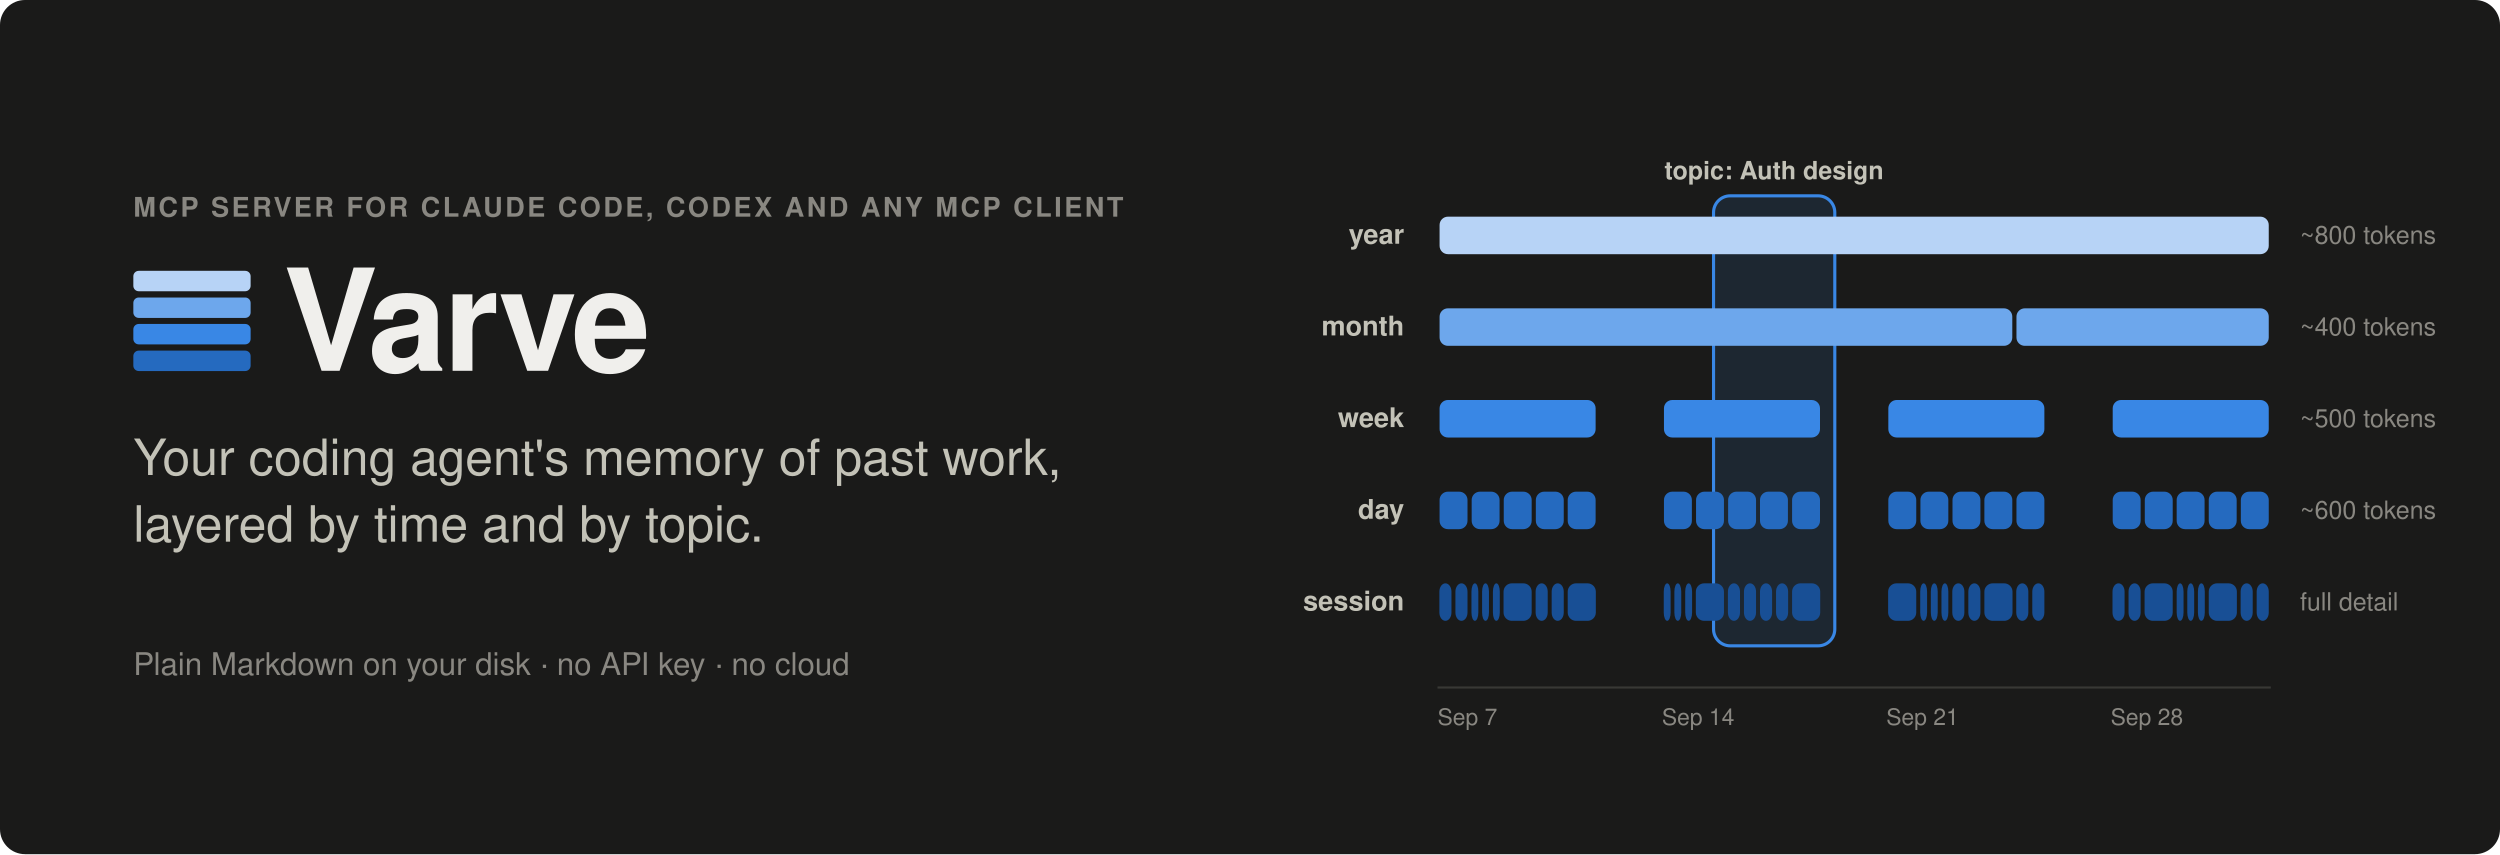
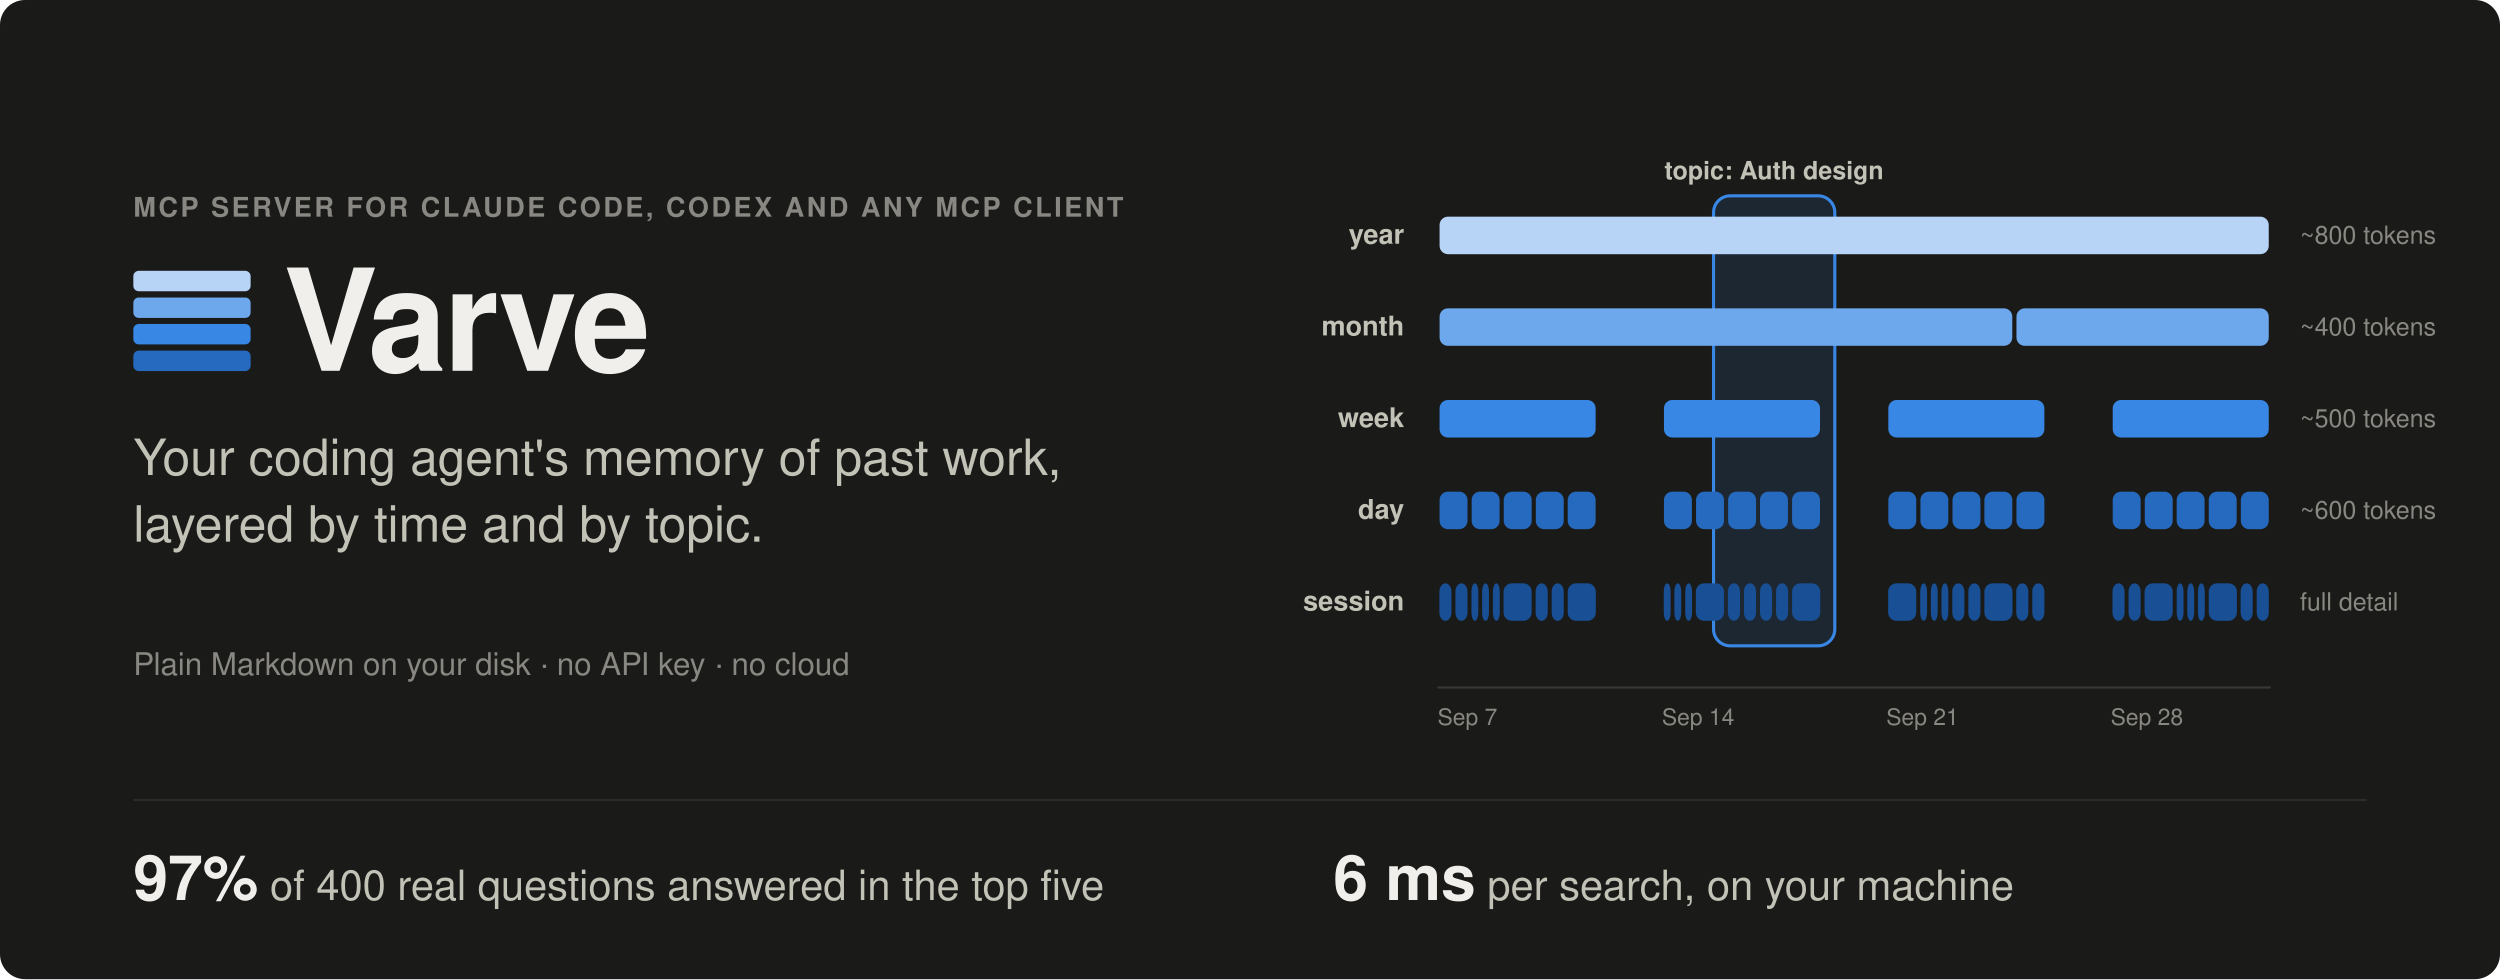
- <svg xmlns="http://www.w3.org/2000/svg" width="1200" height="410" viewBox="0 0 1200 410" role="img" aria-label="Varve: sessions roll up into day, week, month and year notes, each shorter than the one below" font-family="system-ui, -apple-system, &quot;Segoe UI&quot;, Helvetica, Arial, sans-serif">
-   <rect width="1200" height="410" rx="12" fill="#1a1a19" />
+ <svg xmlns="http://www.w3.org/2000/svg" width="1200" height="470" viewBox="0 0 1200 470" role="img" aria-label="Varve: sessions roll up into day, week, month and year notes, each shorter than the one below" font-family="system-ui, -apple-system, &quot;Segoe UI&quot;, Helvetica, Arial, sans-serif">
+   <rect width="1200" height="470" rx="12" fill="#1a1a19" />
+   <line x1="64" y1="384" x2="1136" y2="384" stroke="#2c2c2a" stroke-width="1" />
+   <text x="64" y="432" fill="#c3c2b7" font-size="20">
+     <tspan font-size="30" font-weight="700" fill="#f0efec">97%</tspan>  of 400 real questions answered in the top five</text>
+   <text x="640" y="432" fill="#c3c2b7" font-size="20">
+     <tspan font-size="30" font-weight="700" fill="#f0efec">6 ms</tspan>  per search, on your machine</text>
  <text x="64" y="104" font-size="13" font-weight="600" fill="#898781" text-anchor="start" letter-spacing="1.2">MCP SERVER FOR CLAUDE CODE, CODEX AND ANY MCP CLIENT</text>
  <rect x="64" y="130.0" width="56.3" height="9.8" rx="2.6" fill="#b7d3f6" />
  <rect x="64" y="142.8" width="56.3" height="9.8" rx="2.6" fill="#6da7ec" />
  <rect x="64" y="155.5" width="56.3" height="9.8" rx="2.6" fill="#3987e5" />
  <rect x="64" y="168.3" width="56.3" height="9.8" rx="2.6" fill="#256abf" />
  <text x="136" y="178" font-size="68" font-weight="700" fill="#f0efec" text-anchor="start" letter-spacing="-1.5">Varve</text>
  <text x="64" y="228" font-size="24" font-weight="400" fill="#c3c2b7" text-anchor="start">Your coding agent's memory of past work,</text>
  <text x="64" y="260" font-size="24" font-weight="400" fill="#c3c2b7" text-anchor="start">layered by time and by topic.</text>
  <text x="64" y="324" font-size="15" font-weight="400" fill="#898781" text-anchor="start">Plain Markdown on your disk  ·  no API key  ·  no cloud</text>
  <rect x="822.5" y="94" width="58.2" height="216" rx="8" fill="#3987e5" fill-opacity="0.12" stroke="#3987e5" stroke-width="1.5" stroke-dasharray="0" />
  <text x="851.538" y="86" font-size="12" font-weight="600" fill="#c3c2b7" text-anchor="middle">topic: Auth design</text>
  <text x="674" y="117" font-size="13" font-weight="600" fill="#c3c2b7" text-anchor="end">year</text>
  <text x="1104" y="117" font-size="12" font-weight="400" fill="#898781" text-anchor="start">~800 tokens</text>
  <rect x="691.0" y="104" width="398.0" height="18" rx="4" fill="#b7d3f6" />
  <text x="674" y="161" font-size="13" font-weight="600" fill="#c3c2b7" text-anchor="end">month</text>
  <text x="1104" y="161" font-size="12" font-weight="400" fill="#898781" text-anchor="start">~400 tokens</text>
  <rect x="691.0" y="148" width="274.9" height="18" rx="4" fill="#6da7ec" />
  <rect x="967.9" y="148" width="121.1" height="18" rx="4" fill="#6da7ec" />
  <text x="674" y="205" font-size="13" font-weight="600" fill="#c3c2b7" text-anchor="end">week</text>
  <text x="1104" y="205" font-size="12" font-weight="400" fill="#898781" text-anchor="start">~500 tokens</text>
  <rect x="691.0" y="192" width="74.9" height="18" rx="4" fill="#3987e5" />
  <rect x="798.7" y="192" width="74.9" height="18" rx="4" fill="#3987e5" />
  <rect x="906.4" y="192" width="74.9" height="18" rx="4" fill="#3987e5" />
  <rect x="1014.1" y="192" width="74.9" height="18" rx="4" fill="#3987e5" />
  <text x="674" y="249" font-size="13" font-weight="600" fill="#c3c2b7" text-anchor="end">day</text>
  <text x="1104" y="249" font-size="12" font-weight="400" fill="#898781" text-anchor="start">~600 tokens</text>
  <rect x="691.0" y="236" width="13.4" height="18" rx="4" fill="#256abf" />
  <rect x="706.4" y="236" width="13.4" height="18" rx="4" fill="#256abf" />
  <rect x="721.8" y="236" width="13.4" height="18" rx="4" fill="#256abf" />
  <rect x="737.2" y="236" width="13.4" height="18" rx="4" fill="#256abf" />
  <rect x="752.5" y="236" width="13.4" height="18" rx="4" fill="#256abf" />
  <rect x="798.7" y="236" width="13.4" height="18" rx="4" fill="#256abf" />
  <rect x="814.1" y="236" width="13.4" height="18" rx="4" fill="#256abf" />
  <rect x="829.5" y="236" width="13.4" height="18" rx="4" fill="#256abf" />
  <rect x="844.8" y="236" width="13.4" height="18" rx="4" fill="#256abf" />
  <rect x="860.2" y="236" width="13.4" height="18" rx="4" fill="#256abf" />
  <rect x="906.4" y="236" width="13.4" height="18" rx="4" fill="#256abf" />
  <rect x="921.8" y="236" width="13.4" height="18" rx="4" fill="#256abf" />
  <rect x="937.2" y="236" width="13.4" height="18" rx="4" fill="#256abf" />
  <rect x="952.5" y="236" width="13.4" height="18" rx="4" fill="#256abf" />
  <rect x="967.9" y="236" width="13.4" height="18" rx="4" fill="#256abf" />
  <rect x="1014.1" y="236" width="13.4" height="18" rx="4" fill="#256abf" />
  <rect x="1029.5" y="236" width="13.4" height="18" rx="4" fill="#256abf" />
  <rect x="1044.8" y="236" width="13.4" height="18" rx="4" fill="#256abf" />
  <rect x="1060.2" y="236" width="13.4" height="18" rx="4" fill="#256abf" />
  <rect x="1075.6" y="236" width="13.4" height="18" rx="4" fill="#256abf" />
  <text x="674" y="293" font-size="13" font-weight="600" fill="#c3c2b7" text-anchor="end">session</text>
  <text x="1104" y="293" font-size="12" font-weight="400" fill="#898781" text-anchor="start">full detail</text>
  <rect x="690.9" y="280" width="5.8" height="18" rx="4" fill="#184f95" />
  <rect x="698.6" y="280" width="5.8" height="18" rx="4" fill="#184f95" />
  <rect x="706.3" y="280" width="3.3" height="18" rx="4" fill="#184f95" />
  <rect x="711.4" y="280" width="3.3" height="18" rx="4" fill="#184f95" />
  <rect x="716.6" y="280" width="3.3" height="18" rx="4" fill="#184f95" />
  <rect x="721.7" y="280" width="13.5" height="18" rx="4" fill="#184f95" />
  <rect x="737.1" y="280" width="5.8" height="18" rx="4" fill="#184f95" />
  <rect x="744.8" y="280" width="5.8" height="18" rx="4" fill="#184f95" />
  <rect x="752.5" y="280" width="13.5" height="18" rx="4" fill="#184f95" />
  <rect x="798.6" y="280" width="3.3" height="18" rx="4" fill="#184f95" />
  <rect x="803.7" y="280" width="3.3" height="18" rx="4" fill="#184f95" />
  <rect x="808.9" y="280" width="3.3" height="18" rx="4" fill="#184f95" />
  <rect x="814.0" y="280" width="13.5" height="18" rx="4" fill="#184f95" />
  <rect x="829.4" y="280" width="5.8" height="18" rx="4" fill="#184f95" />
  <rect x="837.1" y="280" width="5.8" height="18" rx="4" fill="#184f95" />
  <rect x="844.8" y="280" width="5.8" height="18" rx="4" fill="#184f95" />
  <rect x="852.5" y="280" width="5.8" height="18" rx="4" fill="#184f95" />
  <rect x="860.2" y="280" width="13.5" height="18" rx="4" fill="#184f95" />
  <rect x="906.3" y="280" width="13.5" height="18" rx="4" fill="#184f95" />
  <rect x="921.7" y="280" width="3.3" height="18" rx="4" fill="#184f95" />
  <rect x="926.8" y="280" width="3.3" height="18" rx="4" fill="#184f95" />
  <rect x="931.9" y="280" width="3.3" height="18" rx="4" fill="#184f95" />
  <rect x="937.1" y="280" width="5.8" height="18" rx="4" fill="#184f95" />
  <rect x="944.8" y="280" width="5.8" height="18" rx="4" fill="#184f95" />
  <rect x="952.5" y="280" width="13.5" height="18" rx="4" fill="#184f95" />
  <rect x="967.8" y="280" width="5.8" height="18" rx="4" fill="#184f95" />
  <rect x="975.5" y="280" width="5.8" height="18" rx="4" fill="#184f95" />
  <rect x="1014.0" y="280" width="5.8" height="18" rx="4" fill="#184f95" />
  <rect x="1021.7" y="280" width="5.8" height="18" rx="4" fill="#184f95" />
  <rect x="1029.4" y="280" width="13.5" height="18" rx="4" fill="#184f95" />
  <rect x="1044.8" y="280" width="3.3" height="18" rx="4" fill="#184f95" />
  <rect x="1049.9" y="280" width="3.3" height="18" rx="4" fill="#184f95" />
  <rect x="1055.0" y="280" width="3.3" height="18" rx="4" fill="#184f95" />
  <rect x="1060.2" y="280" width="13.5" height="18" rx="4" fill="#184f95" />
  <rect x="1075.5" y="280" width="5.8" height="18" rx="4" fill="#184f95" />
  <rect x="1083.2" y="280" width="5.8" height="18" rx="4" fill="#184f95" />
  <line x1="690" y1="330" x2="1090" y2="330" stroke="#383835" stroke-width="1" />
  <text x="690" y="348" font-size="11" font-weight="400" fill="#898781" text-anchor="start">Sep 7</text>
  <text x="797.692" y="348" font-size="11" font-weight="400" fill="#898781" text-anchor="start">Sep 14</text>
  <text x="905.385" y="348" font-size="11" font-weight="400" fill="#898781" text-anchor="start">Sep 21</text>
  <text x="1013.077" y="348" font-size="11" font-weight="400" fill="#898781" text-anchor="start">Sep 28</text>
</svg>
